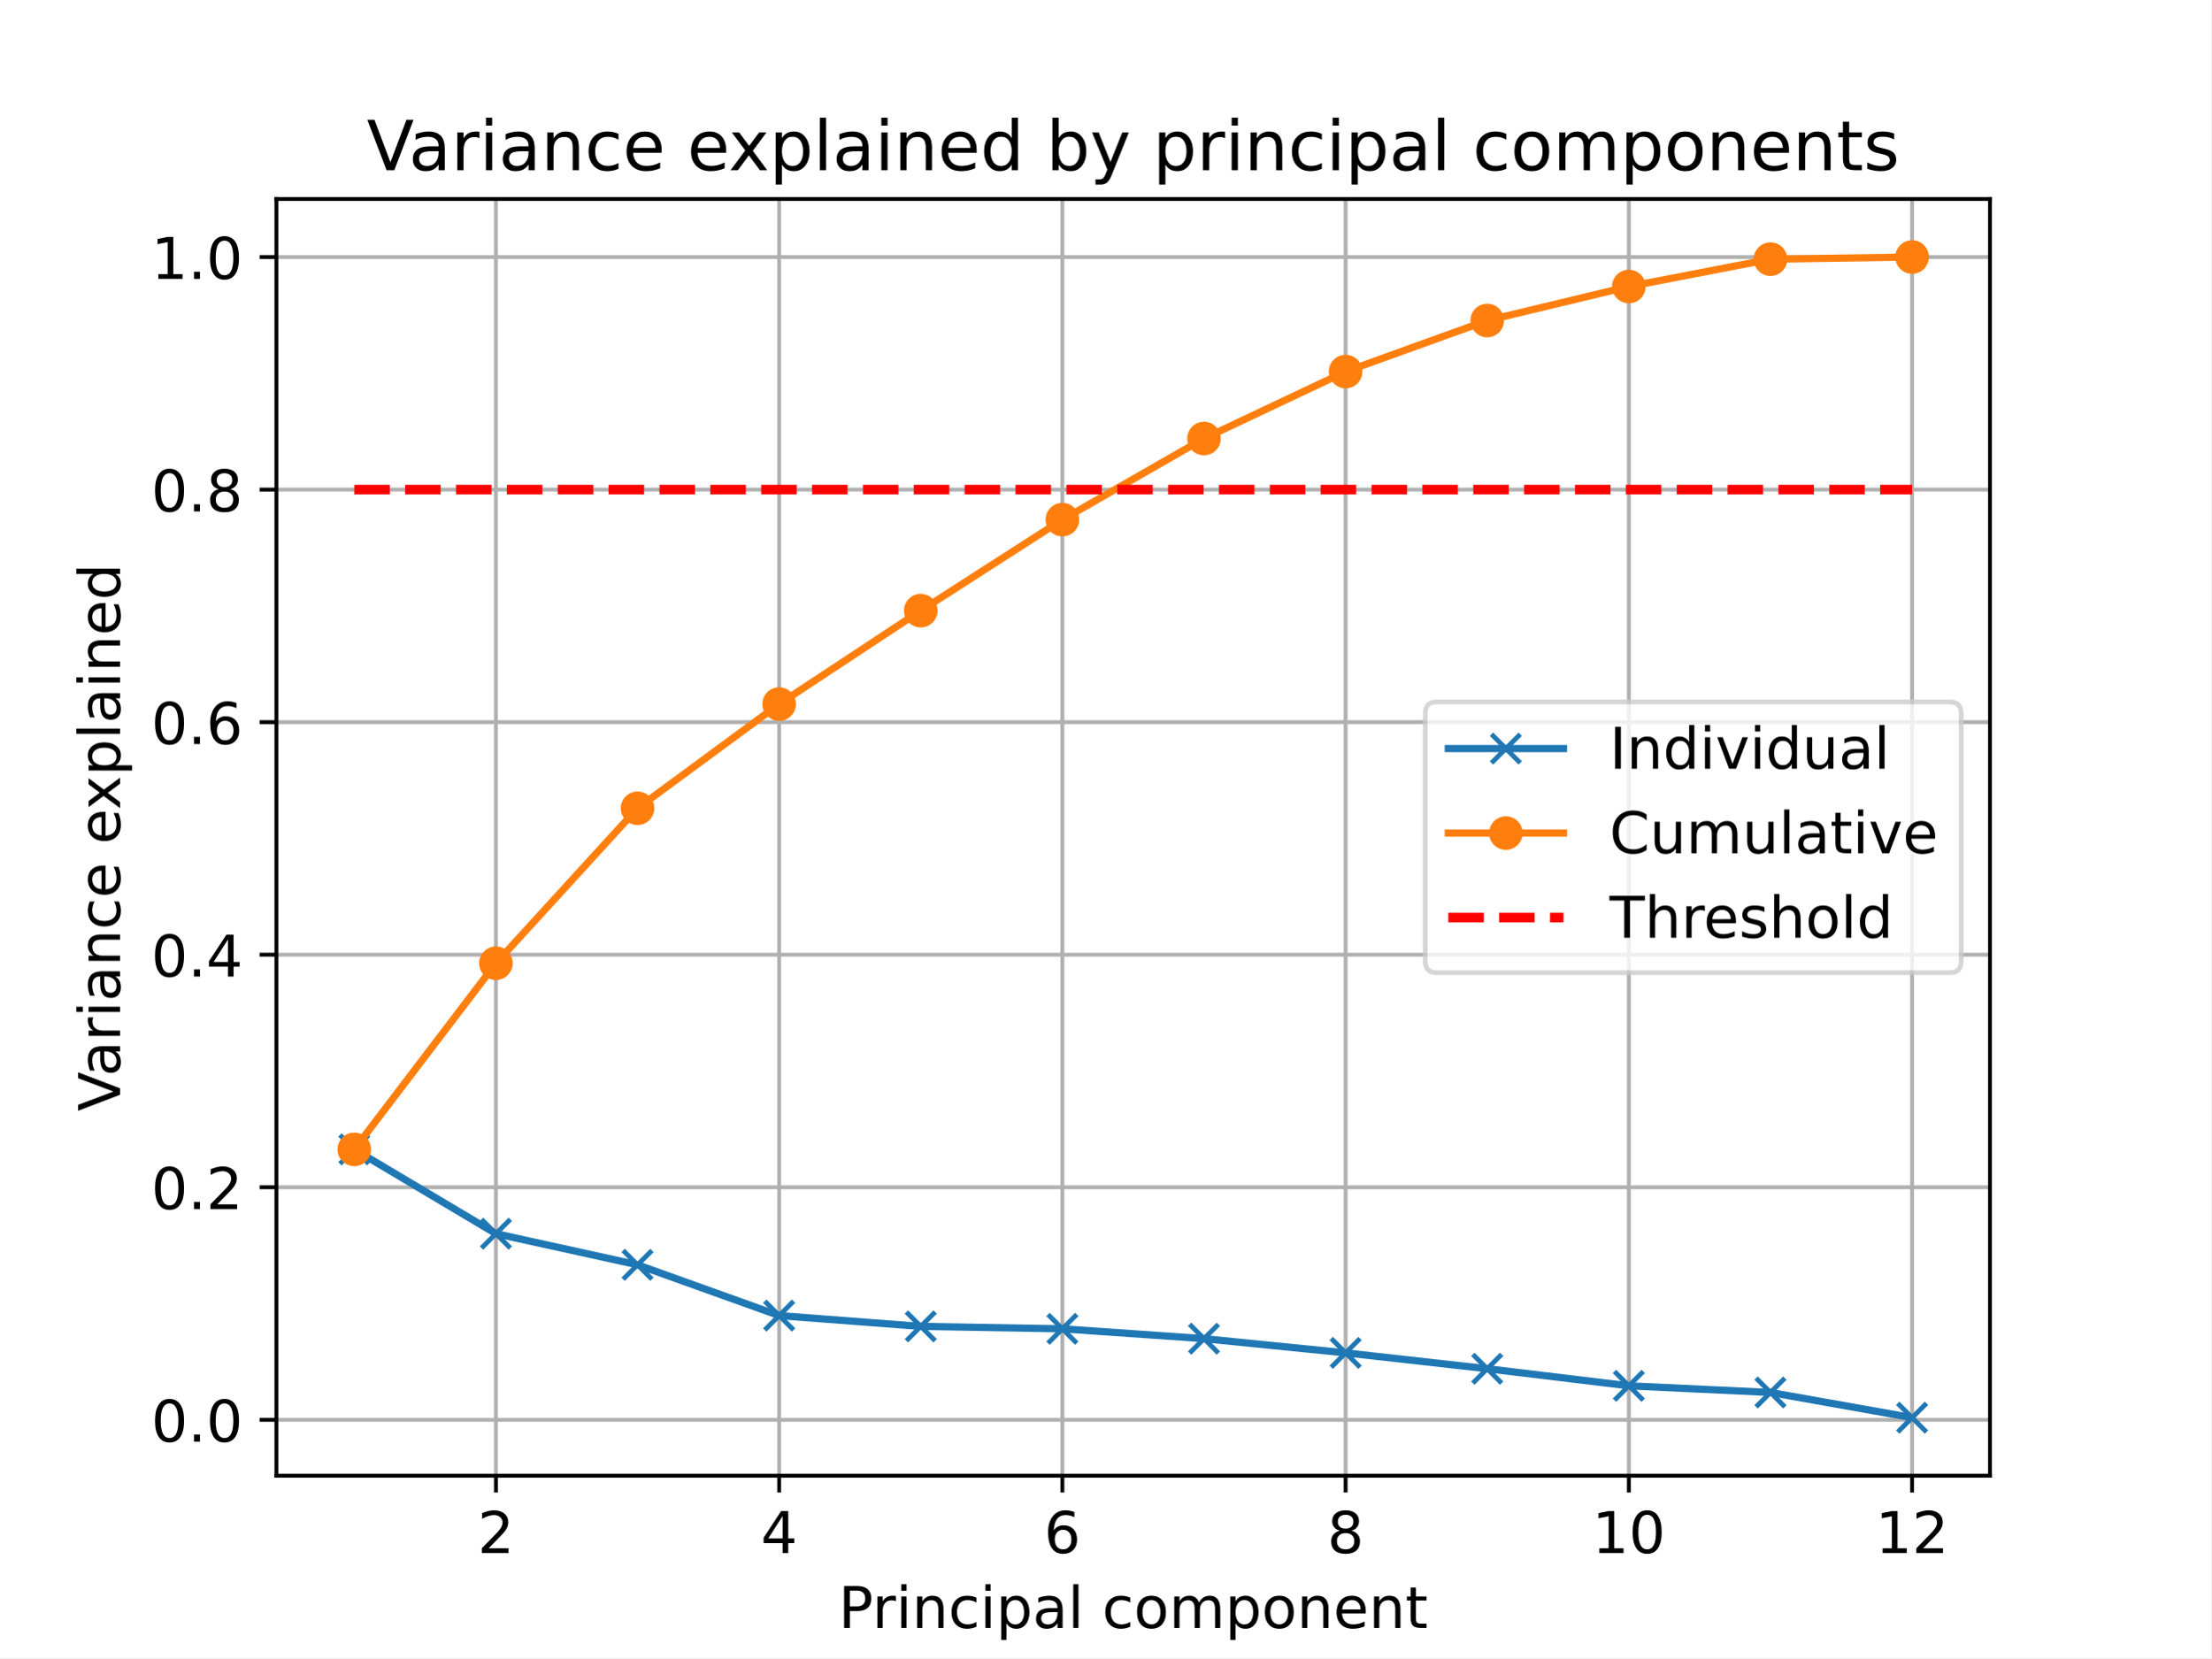
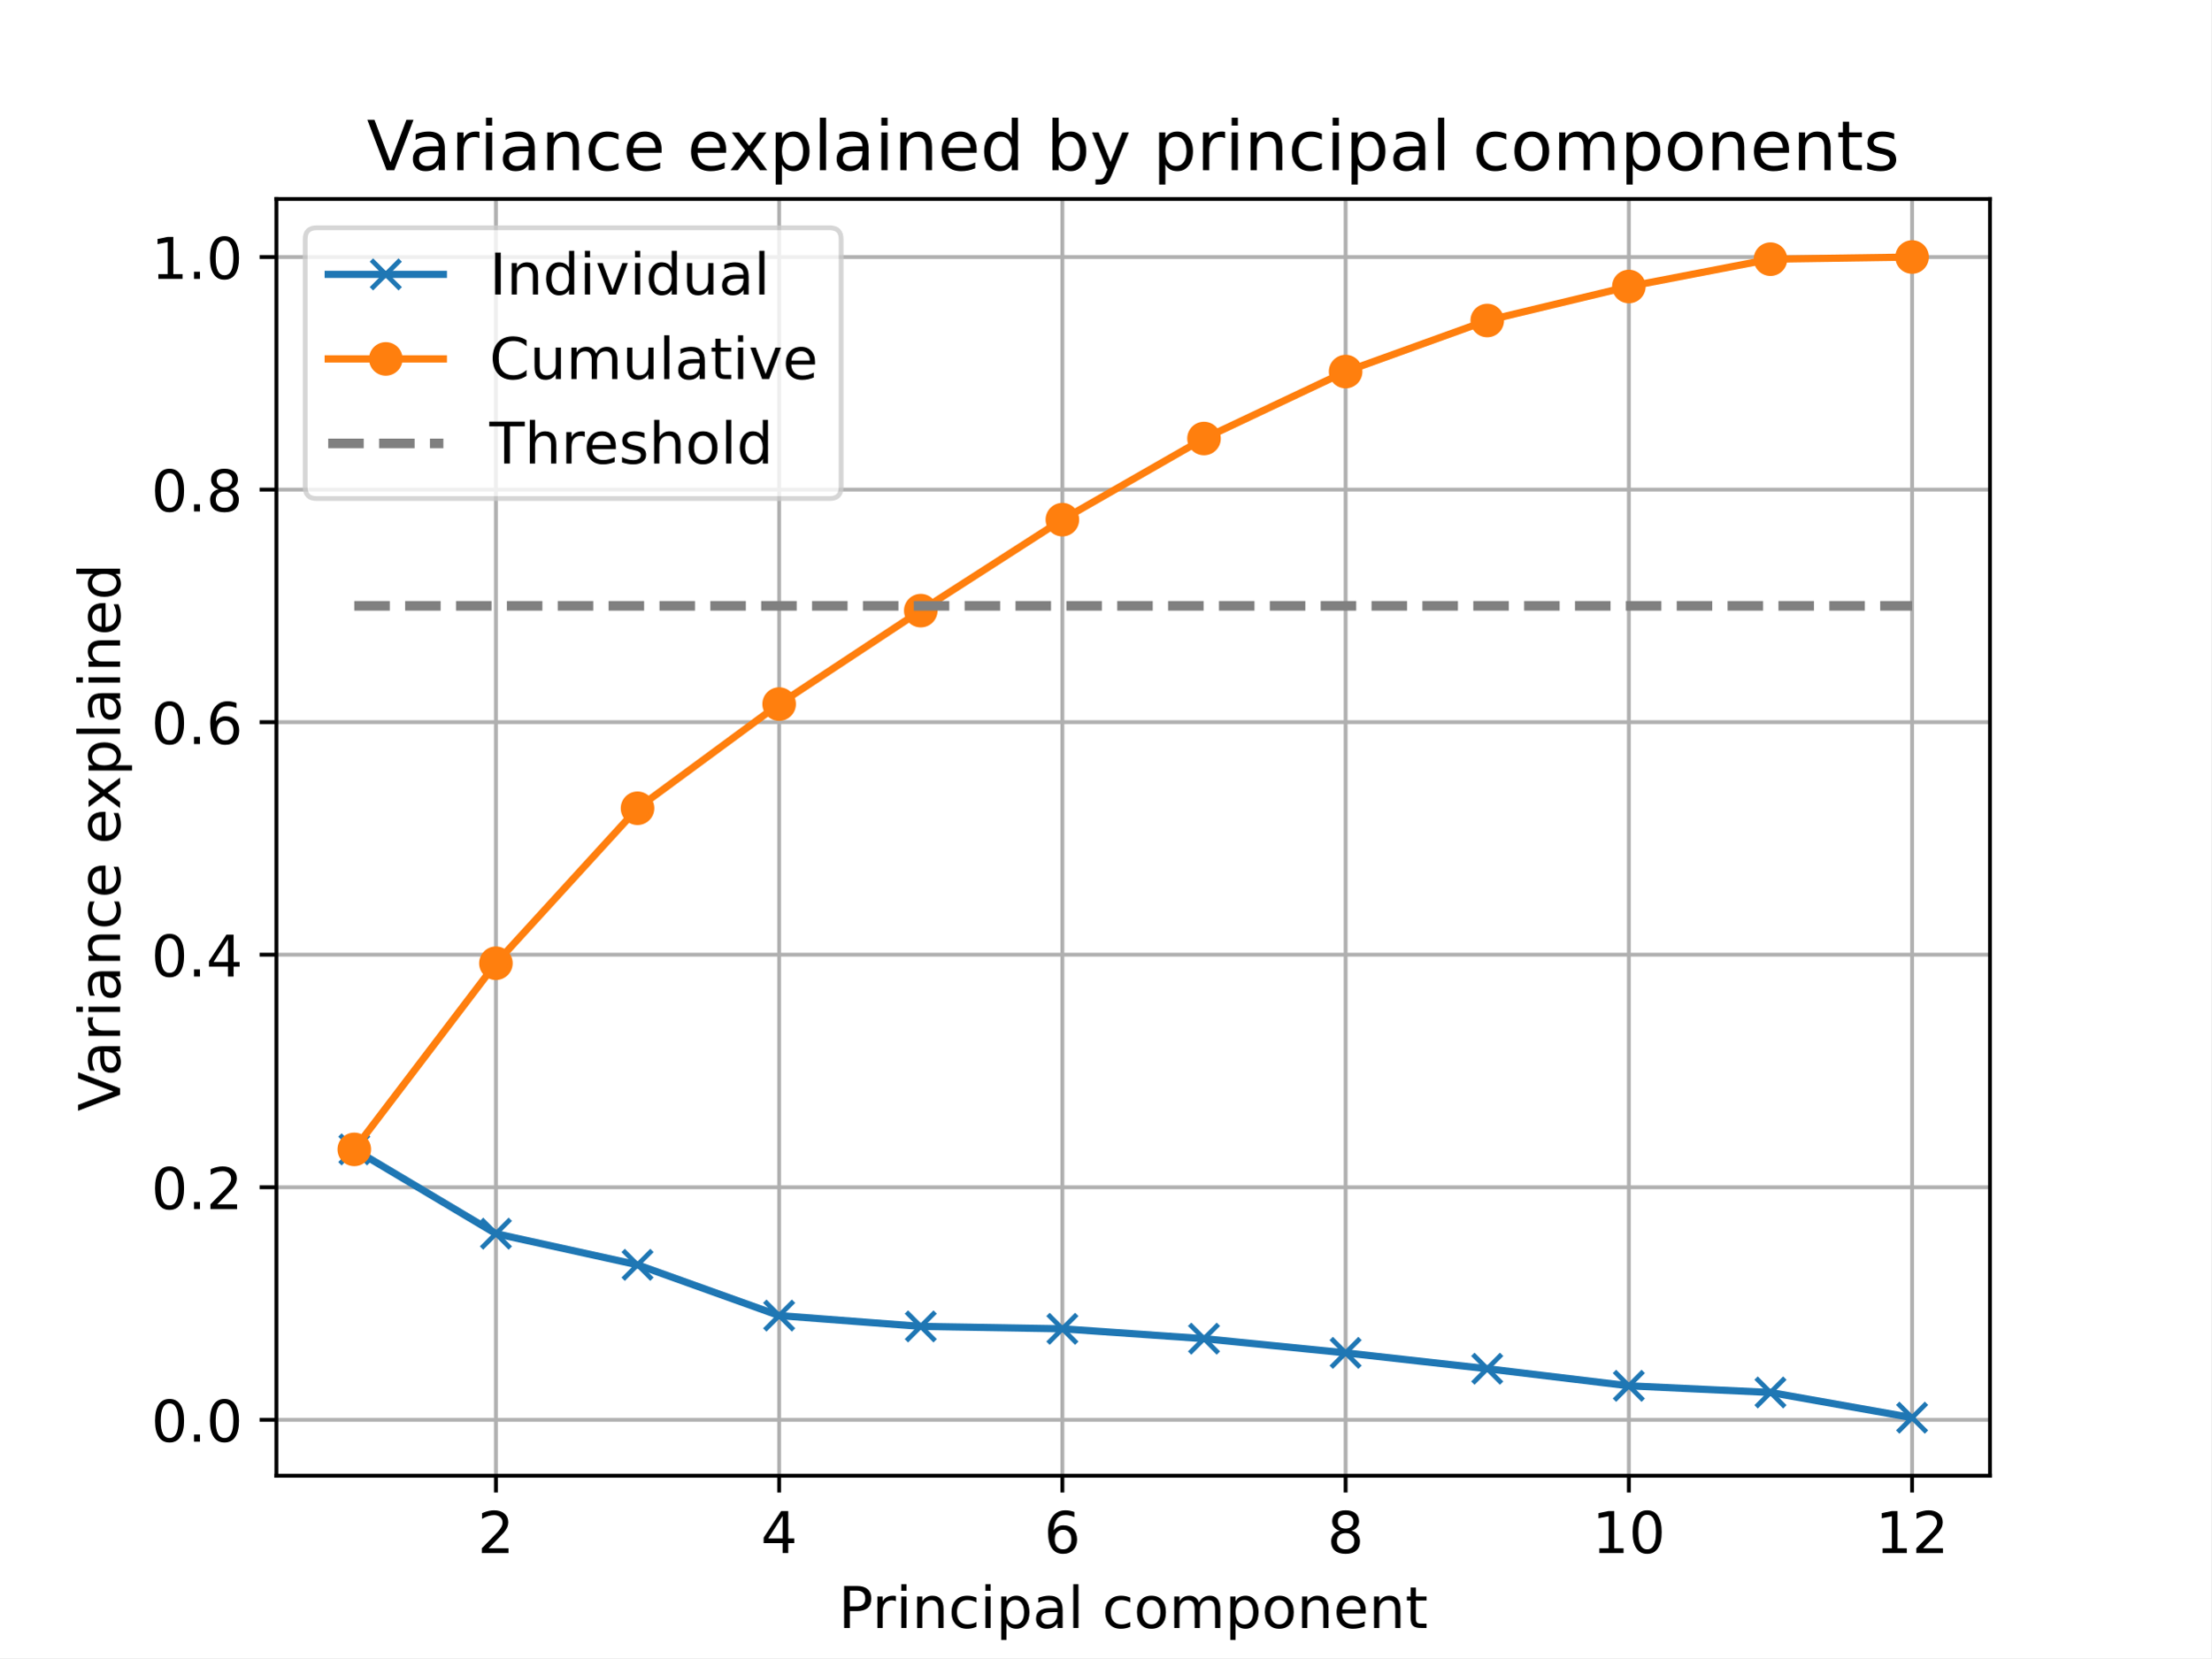
<svg xmlns="http://www.w3.org/2000/svg" xmlns:xlink="http://www.w3.org/1999/xlink" width="460.8pt" height="345.6pt" viewBox="0 0 460.8 345.6" version="1.1">
  <defs>
    <style type="text/css">*{stroke-linejoin: round; stroke-linecap: butt}</style>
  </defs>
  <g id="figure_1">
    <g id="patch_1">
      <path d="M 0 345.6  L 460.8 345.6  L 460.8 0  L 0 0  z " style="fill: #ffffff" />
    </g>
    <g id="axes_1">
      <g id="patch_2">
        <path d="M 57.6 307.584  L 414.72 307.584  L 414.72 41.472  L 57.6 41.472  z " style="fill: #ffffff" />
      </g>
      <g id="matplotlib.axis_1">
        <g id="xtick_1">
          <g id="line2d_1">
-             <path d="M 103.347 307.584  L 103.347 41.472  " clip-path="url(#p5b9e60e2c0)" style="fill: none; stroke: #b0b0b0; stroke-width: 0.8; stroke-linecap: square" />
+             <path d="M 103.347 307.584  L 103.347 41.472  " clip-path="url(#pa10fe409f1)" style="fill: none; stroke: #b0b0b0; stroke-width: 0.8; stroke-linecap: square" />
          </g>
          <g id="line2d_2">
            <defs>
-               <path id="m3a227858d9" d="M 0 0  L 0 3.5  " style="stroke: #000000; stroke-width: 0.8" />
-             </defs>
-             <g>
-               <use xlink:href="#m3a227858d9" x="103.347" y="307.584" style="stroke: #000000; stroke-width: 0.8" />
+               <path id="maeb7ef32dc" d="M 0 0  L 0 3.5  " style="stroke: #000000; stroke-width: 0.8" />
+             </defs>
+             <g>
+               <use xlink:href="#maeb7ef32dc" x="103.347" y="307.584" style="stroke: #000000; stroke-width: 0.8" />
            </g>
          </g>
          <g id="text_1">
            <g transform="translate(99.52928 323.7021) scale(0.12 -0.12)">
              <defs>
                <path id="DejaVuSans-32" d="M 1228 531  L 3431 531  L 3431 0  L 469 0  L 469 531  Q 828 903 1448 1529  Q 2069 2156 2228 2338  Q 2531 2678 2651 2914  Q 2772 3150 2772 3378  Q 2772 3750 2511 3984  Q 2250 4219 1831 4219  Q 1534 4219 1204 4116  Q 875 4013 500 3803  L 500 4441  Q 881 4594 1212 4672  Q 1544 4750 1819 4750  Q 2544 4750 2975 4387  Q 3406 4025 3406 3419  Q 3406 3131 3298 2873  Q 3191 2616 2906 2266  Q 2828 2175 2409 1742  Q 1991 1309 1228 531  z " transform="scale(0.015625)" />
              </defs>
              <use xlink:href="#DejaVuSans-32" />
            </g>
          </g>
        </g>
        <g id="xtick_2">
          <g id="line2d_3">
-             <path d="M 162.375 307.584  L 162.375 41.472  " clip-path="url(#p5b9e60e2c0)" style="fill: none; stroke: #b0b0b0; stroke-width: 0.8; stroke-linecap: square" />
+             <path d="M 162.375 307.584  L 162.375 41.472  " clip-path="url(#pa10fe409f1)" style="fill: none; stroke: #b0b0b0; stroke-width: 0.8; stroke-linecap: square" />
          </g>
          <g id="line2d_4">
            <g>
-               <use xlink:href="#m3a227858d9" x="162.375" y="307.584" style="stroke: #000000; stroke-width: 0.8" />
+               <use xlink:href="#maeb7ef32dc" x="162.375" y="307.584" style="stroke: #000000; stroke-width: 0.8" />
            </g>
          </g>
          <g id="text_2">
            <g transform="translate(158.5574 323.7021) scale(0.12 -0.12)">
              <defs>
                <path id="DejaVuSans-34" d="M 2419 4116  L 825 1625  L 2419 1625  L 2419 4116  z M 2253 4666  L 3047 4666  L 3047 1625  L 3713 1625  L 3713 1100  L 3047 1100  L 3047 0  L 2419 0  L 2419 1100  L 313 1100  L 313 1709  L 2253 4666  z " transform="scale(0.015625)" />
              </defs>
              <use xlink:href="#DejaVuSans-34" />
            </g>
          </g>
        </g>
        <g id="xtick_3">
          <g id="line2d_5">
-             <path d="M 221.403 307.584  L 221.403 41.472  " clip-path="url(#p5b9e60e2c0)" style="fill: none; stroke: #b0b0b0; stroke-width: 0.8; stroke-linecap: square" />
+             <path d="M 221.403 307.584  L 221.403 41.472  " clip-path="url(#pa10fe409f1)" style="fill: none; stroke: #b0b0b0; stroke-width: 0.8; stroke-linecap: square" />
          </g>
          <g id="line2d_6">
            <g>
-               <use xlink:href="#m3a227858d9" x="221.403" y="307.584" style="stroke: #000000; stroke-width: 0.8" />
+               <use xlink:href="#maeb7ef32dc" x="221.403" y="307.584" style="stroke: #000000; stroke-width: 0.8" />
            </g>
          </g>
          <g id="text_3">
            <g transform="translate(217.5855 323.7021) scale(0.12 -0.12)">
              <defs>
                <path id="DejaVuSans-36" d="M 2113 2584  Q 1688 2584 1439 2293  Q 1191 2003 1191 1497  Q 1191 994 1439 701  Q 1688 409 2113 409  Q 2538 409 2786 701  Q 3034 994 3034 1497  Q 3034 2003 2786 2293  Q 2538 2584 2113 2584  z M 3366 4563  L 3366 3988  Q 3128 4100 2886 4159  Q 2644 4219 2406 4219  Q 1781 4219 1451 3797  Q 1122 3375 1075 2522  Q 1259 2794 1537 2939  Q 1816 3084 2150 3084  Q 2853 3084 3261 2657  Q 3669 2231 3669 1497  Q 3669 778 3244 343  Q 2819 -91 2113 -91  Q 1303 -91 875 529  Q 447 1150 447 2328  Q 447 3434 972 4092  Q 1497 4750 2381 4750  Q 2619 4750 2861 4703  Q 3103 4656 3366 4563  z " transform="scale(0.015625)" />
              </defs>
              <use xlink:href="#DejaVuSans-36" />
            </g>
          </g>
        </g>
        <g id="xtick_4">
          <g id="line2d_7">
-             <path d="M 280.431 307.584  L 280.431 41.472  " clip-path="url(#p5b9e60e2c0)" style="fill: none; stroke: #b0b0b0; stroke-width: 0.8; stroke-linecap: square" />
+             <path d="M 280.431 307.584  L 280.431 41.472  " clip-path="url(#pa10fe409f1)" style="fill: none; stroke: #b0b0b0; stroke-width: 0.8; stroke-linecap: square" />
          </g>
          <g id="line2d_8">
            <g>
-               <use xlink:href="#m3a227858d9" x="280.431" y="307.584" style="stroke: #000000; stroke-width: 0.8" />
+               <use xlink:href="#maeb7ef32dc" x="280.431" y="307.584" style="stroke: #000000; stroke-width: 0.8" />
            </g>
          </g>
          <g id="text_4">
            <g transform="translate(276.6136 323.7021) scale(0.12 -0.12)">
              <defs>
                <path id="DejaVuSans-38" d="M 2034 2216  Q 1584 2216 1326 1975  Q 1069 1734 1069 1313  Q 1069 891 1326 650  Q 1584 409 2034 409  Q 2484 409 2743 651  Q 3003 894 3003 1313  Q 3003 1734 2745 1975  Q 2488 2216 2034 2216  z M 1403 2484  Q 997 2584 770 2862  Q 544 3141 544 3541  Q 544 4100 942 4425  Q 1341 4750 2034 4750  Q 2731 4750 3128 4425  Q 3525 4100 3525 3541  Q 3525 3141 3298 2862  Q 3072 2584 2669 2484  Q 3125 2378 3379 2068  Q 3634 1759 3634 1313  Q 3634 634 3220 271  Q 2806 -91 2034 -91  Q 1263 -91 848 271  Q 434 634 434 1313  Q 434 1759 690 2068  Q 947 2378 1403 2484  z M 1172 3481  Q 1172 3119 1398 2916  Q 1625 2713 2034 2713  Q 2441 2713 2670 2916  Q 2900 3119 2900 3481  Q 2900 3844 2670 4047  Q 2441 4250 2034 4250  Q 1625 4250 1398 4047  Q 1172 3844 1172 3481  z " transform="scale(0.015625)" />
              </defs>
              <use xlink:href="#DejaVuSans-38" />
            </g>
          </g>
        </g>
        <g id="xtick_5">
          <g id="line2d_9">
-             <path d="M 339.459 307.584  L 339.459 41.472  " clip-path="url(#p5b9e60e2c0)" style="fill: none; stroke: #b0b0b0; stroke-width: 0.8; stroke-linecap: square" />
+             <path d="M 339.459 307.584  L 339.459 41.472  " clip-path="url(#pa10fe409f1)" style="fill: none; stroke: #b0b0b0; stroke-width: 0.8; stroke-linecap: square" />
          </g>
          <g id="line2d_10">
            <g>
-               <use xlink:href="#m3a227858d9" x="339.459" y="307.584" style="stroke: #000000; stroke-width: 0.8" />
+               <use xlink:href="#maeb7ef32dc" x="339.459" y="307.584" style="stroke: #000000; stroke-width: 0.8" />
            </g>
          </g>
          <g id="text_5">
            <g transform="translate(331.8242 323.7021) scale(0.12 -0.12)">
              <defs>
                <path id="DejaVuSans-31" d="M 794 531  L 1825 531  L 1825 4091  L 703 3866  L 703 4441  L 1819 4666  L 2450 4666  L 2450 531  L 3481 531  L 3481 0  L 794 0  L 794 531  z " transform="scale(0.015625)" />
                <path id="DejaVuSans-30" d="M 2034 4250  Q 1547 4250 1301 3770  Q 1056 3291 1056 2328  Q 1056 1369 1301 889  Q 1547 409 2034 409  Q 2525 409 2770 889  Q 3016 1369 3016 2328  Q 3016 3291 2770 3770  Q 2525 4250 2034 4250  z M 2034 4750  Q 2819 4750 3233 4129  Q 3647 3509 3647 2328  Q 3647 1150 3233 529  Q 2819 -91 2034 -91  Q 1250 -91 836 529  Q 422 1150 422 2328  Q 422 3509 836 4129  Q 1250 4750 2034 4750  z " transform="scale(0.015625)" />
              </defs>
              <use xlink:href="#DejaVuSans-31" />
              <use xlink:href="#DejaVuSans-30" x="63.623" />
            </g>
          </g>
        </g>
        <g id="xtick_6">
          <g id="line2d_11">
-             <path d="M 398.487 307.584  L 398.487 41.472  " clip-path="url(#p5b9e60e2c0)" style="fill: none; stroke: #b0b0b0; stroke-width: 0.8; stroke-linecap: square" />
+             <path d="M 398.487 307.584  L 398.487 41.472  " clip-path="url(#pa10fe409f1)" style="fill: none; stroke: #b0b0b0; stroke-width: 0.8; stroke-linecap: square" />
          </g>
          <g id="line2d_12">
            <g>
-               <use xlink:href="#m3a227858d9" x="398.487" y="307.584" style="stroke: #000000; stroke-width: 0.8" />
+               <use xlink:href="#maeb7ef32dc" x="398.487" y="307.584" style="stroke: #000000; stroke-width: 0.8" />
            </g>
          </g>
          <g id="text_6">
            <g transform="translate(390.8523 323.7021) scale(0.12 -0.12)">
              <use xlink:href="#DejaVuSans-31" />
              <use xlink:href="#DejaVuSans-32" x="63.623" />
            </g>
          </g>
        </g>
        <g id="text_7">
          <g transform="translate(174.7416 339.3159) scale(0.12 -0.12)">
            <defs>
              <path id="DejaVuSans-50" d="M 1259 4147  L 1259 2394  L 2053 2394  Q 2494 2394 2734 2622  Q 2975 2850 2975 3272  Q 2975 3691 2734 3919  Q 2494 4147 2053 4147  L 1259 4147  z M 628 4666  L 2053 4666  Q 2838 4666 3239 4311  Q 3641 3956 3641 3272  Q 3641 2581 3239 2228  Q 2838 1875 2053 1875  L 1259 1875  L 1259 0  L 628 0  L 628 4666  z " transform="scale(0.015625)" />
              <path id="DejaVuSans-72" d="M 2631 2963  Q 2534 3019 2420 3045  Q 2306 3072 2169 3072  Q 1681 3072 1420 2755  Q 1159 2438 1159 1844  L 1159 0  L 581 0  L 581 3500  L 1159 3500  L 1159 2956  Q 1341 3275 1631 3429  Q 1922 3584 2338 3584  Q 2397 3584 2469 3576  Q 2541 3569 2628 3553  L 2631 2963  z " transform="scale(0.015625)" />
              <path id="DejaVuSans-69" d="M 603 3500  L 1178 3500  L 1178 0  L 603 0  L 603 3500  z M 603 4863  L 1178 4863  L 1178 4134  L 603 4134  L 603 4863  z " transform="scale(0.015625)" />
              <path id="DejaVuSans-6e" d="M 3513 2113  L 3513 0  L 2938 0  L 2938 2094  Q 2938 2591 2744 2837  Q 2550 3084 2163 3084  Q 1697 3084 1428 2787  Q 1159 2491 1159 1978  L 1159 0  L 581 0  L 581 3500  L 1159 3500  L 1159 2956  Q 1366 3272 1645 3428  Q 1925 3584 2291 3584  Q 2894 3584 3203 3211  Q 3513 2838 3513 2113  z " transform="scale(0.015625)" />
              <path id="DejaVuSans-63" d="M 3122 3366  L 3122 2828  Q 2878 2963 2633 3030  Q 2388 3097 2138 3097  Q 1578 3097 1268 2742  Q 959 2388 959 1747  Q 959 1106 1268 751  Q 1578 397 2138 397  Q 2388 397 2633 464  Q 2878 531 3122 666  L 3122 134  Q 2881 22 2623 -34  Q 2366 -91 2075 -91  Q 1284 -91 818 406  Q 353 903 353 1747  Q 353 2603 823 3093  Q 1294 3584 2113 3584  Q 2378 3584 2631 3529  Q 2884 3475 3122 3366  z " transform="scale(0.015625)" />
              <path id="DejaVuSans-70" d="M 1159 525  L 1159 -1331  L 581 -1331  L 581 3500  L 1159 3500  L 1159 2969  Q 1341 3281 1617 3432  Q 1894 3584 2278 3584  Q 2916 3584 3314 3078  Q 3713 2572 3713 1747  Q 3713 922 3314 415  Q 2916 -91 2278 -91  Q 1894 -91 1617 61  Q 1341 213 1159 525  z M 3116 1747  Q 3116 2381 2855 2742  Q 2594 3103 2138 3103  Q 1681 3103 1420 2742  Q 1159 2381 1159 1747  Q 1159 1113 1420 752  Q 1681 391 2138 391  Q 2594 391 2855 752  Q 3116 1113 3116 1747  z " transform="scale(0.015625)" />
              <path id="DejaVuSans-61" d="M 2194 1759  Q 1497 1759 1228 1600  Q 959 1441 959 1056  Q 959 750 1161 570  Q 1363 391 1709 391  Q 2188 391 2477 730  Q 2766 1069 2766 1631  L 2766 1759  L 2194 1759  z M 3341 1997  L 3341 0  L 2766 0  L 2766 531  Q 2569 213 2275 61  Q 1981 -91 1556 -91  Q 1019 -91 701 211  Q 384 513 384 1019  Q 384 1609 779 1909  Q 1175 2209 1959 2209  L 2766 2209  L 2766 2266  Q 2766 2663 2505 2880  Q 2244 3097 1772 3097  Q 1472 3097 1187 3025  Q 903 2953 641 2809  L 641 3341  Q 956 3463 1253 3523  Q 1550 3584 1831 3584  Q 2591 3584 2966 3190  Q 3341 2797 3341 1997  z " transform="scale(0.015625)" />
              <path id="DejaVuSans-6c" d="M 603 4863  L 1178 4863  L 1178 0  L 603 0  L 603 4863  z " transform="scale(0.015625)" />
              <path id="DejaVuSans-20" transform="scale(0.015625)" />
              <path id="DejaVuSans-6f" d="M 1959 3097  Q 1497 3097 1228 2736  Q 959 2375 959 1747  Q 959 1119 1226 758  Q 1494 397 1959 397  Q 2419 397 2687 759  Q 2956 1122 2956 1747  Q 2956 2369 2687 2733  Q 2419 3097 1959 3097  z M 1959 3584  Q 2709 3584 3137 3096  Q 3566 2609 3566 1747  Q 3566 888 3137 398  Q 2709 -91 1959 -91  Q 1206 -91 779 398  Q 353 888 353 1747  Q 353 2609 779 3096  Q 1206 3584 1959 3584  z " transform="scale(0.015625)" />
              <path id="DejaVuSans-6d" d="M 3328 2828  Q 3544 3216 3844 3400  Q 4144 3584 4550 3584  Q 5097 3584 5394 3201  Q 5691 2819 5691 2113  L 5691 0  L 5113 0  L 5113 2094  Q 5113 2597 4934 2840  Q 4756 3084 4391 3084  Q 3944 3084 3684 2787  Q 3425 2491 3425 1978  L 3425 0  L 2847 0  L 2847 2094  Q 2847 2600 2669 2842  Q 2491 3084 2119 3084  Q 1678 3084 1418 2786  Q 1159 2488 1159 1978  L 1159 0  L 581 0  L 581 3500  L 1159 3500  L 1159 2956  Q 1356 3278 1631 3431  Q 1906 3584 2284 3584  Q 2666 3584 2933 3390  Q 3200 3197 3328 2828  z " transform="scale(0.015625)" />
              <path id="DejaVuSans-65" d="M 3597 1894  L 3597 1613  L 953 1613  Q 991 1019 1311 708  Q 1631 397 2203 397  Q 2534 397 2845 478  Q 3156 559 3463 722  L 3463 178  Q 3153 47 2828 -22  Q 2503 -91 2169 -91  Q 1331 -91 842 396  Q 353 884 353 1716  Q 353 2575 817 3079  Q 1281 3584 2069 3584  Q 2775 3584 3186 3129  Q 3597 2675 3597 1894  z M 3022 2063  Q 3016 2534 2758 2815  Q 2500 3097 2075 3097  Q 1594 3097 1305 2825  Q 1016 2553 972 2059  L 3022 2063  z " transform="scale(0.015625)" />
              <path id="DejaVuSans-74" d="M 1172 4494  L 1172 3500  L 2356 3500  L 2356 3053  L 1172 3053  L 1172 1153  Q 1172 725 1289 603  Q 1406 481 1766 481  L 2356 481  L 2356 0  L 1766 0  Q 1100 0 847 248  Q 594 497 594 1153  L 594 3053  L 172 3053  L 172 3500  L 594 3500  L 594 4494  L 1172 4494  z " transform="scale(0.015625)" />
            </defs>
            <use xlink:href="#DejaVuSans-50" />
            <use xlink:href="#DejaVuSans-72" x="58.553" />
            <use xlink:href="#DejaVuSans-69" x="99.666" />
            <use xlink:href="#DejaVuSans-6e" x="127.449" />
            <use xlink:href="#DejaVuSans-63" x="190.828" />
            <use xlink:href="#DejaVuSans-69" x="245.809" />
            <use xlink:href="#DejaVuSans-70" x="273.592" />
            <use xlink:href="#DejaVuSans-61" x="337.068" />
            <use xlink:href="#DejaVuSans-6c" x="398.348" />
            <use xlink:href="#DejaVuSans-20" x="426.131" />
            <use xlink:href="#DejaVuSans-63" x="457.918" />
            <use xlink:href="#DejaVuSans-6f" x="512.898" />
            <use xlink:href="#DejaVuSans-6d" x="574.08" />
            <use xlink:href="#DejaVuSans-70" x="671.492" />
            <use xlink:href="#DejaVuSans-6f" x="734.969" />
            <use xlink:href="#DejaVuSans-6e" x="796.15" />
            <use xlink:href="#DejaVuSans-65" x="859.529" />
            <use xlink:href="#DejaVuSans-6e" x="921.053" />
            <use xlink:href="#DejaVuSans-74" x="984.432" />
          </g>
        </g>
      </g>
      <g id="matplotlib.axis_2">
        <g id="ytick_1">
          <g id="line2d_13">
-             <path d="M 57.6 295.935  L 414.72 295.935  " clip-path="url(#p5b9e60e2c0)" style="fill: none; stroke: #b0b0b0; stroke-width: 0.8; stroke-linecap: square" />
+             <path d="M 57.6 295.935  L 414.72 295.935  " clip-path="url(#pa10fe409f1)" style="fill: none; stroke: #b0b0b0; stroke-width: 0.8; stroke-linecap: square" />
          </g>
          <g id="line2d_14">
            <defs>
-               <path id="m9c0ed1f9db" d="M 0 0  L -3.5 0  " style="stroke: #000000; stroke-width: 0.8" />
-             </defs>
-             <g>
-               <use xlink:href="#m9c0ed1f9db" x="57.6" y="295.935" style="stroke: #000000; stroke-width: 0.8" />
+               <path id="m2e7a428725" d="M 0 0  L -3.5 0  " style="stroke: #000000; stroke-width: 0.8" />
+             </defs>
+             <g>
+               <use xlink:href="#m2e7a428725" x="57.6" y="295.935" style="stroke: #000000; stroke-width: 0.8" />
            </g>
          </g>
          <g id="text_8">
            <g transform="translate(31.51625 300.4944) scale(0.12 -0.12)">
              <defs>
                <path id="DejaVuSans-2e" d="M 684 794  L 1344 794  L 1344 0  L 684 0  L 684 794  z " transform="scale(0.015625)" />
              </defs>
              <use xlink:href="#DejaVuSans-30" />
              <use xlink:href="#DejaVuSans-2e" x="63.623" />
              <use xlink:href="#DejaVuSans-30" x="95.41" />
            </g>
          </g>
        </g>
        <g id="ytick_2">
          <g id="line2d_15">
-             <path d="M 57.6 247.462  L 414.72 247.462  " clip-path="url(#p5b9e60e2c0)" style="fill: none; stroke: #b0b0b0; stroke-width: 0.8; stroke-linecap: square" />
+             <path d="M 57.6 247.462  L 414.72 247.462  " clip-path="url(#pa10fe409f1)" style="fill: none; stroke: #b0b0b0; stroke-width: 0.8; stroke-linecap: square" />
          </g>
          <g id="line2d_16">
            <g>
-               <use xlink:href="#m9c0ed1f9db" x="57.6" y="247.462" style="stroke: #000000; stroke-width: 0.8" />
+               <use xlink:href="#m2e7a428725" x="57.6" y="247.462" style="stroke: #000000; stroke-width: 0.8" />
            </g>
          </g>
          <g id="text_9">
            <g transform="translate(31.51625 252.021) scale(0.12 -0.12)">
              <use xlink:href="#DejaVuSans-30" />
              <use xlink:href="#DejaVuSans-2e" x="63.623" />
              <use xlink:href="#DejaVuSans-32" x="95.41" />
            </g>
          </g>
        </g>
        <g id="ytick_3">
          <g id="line2d_17">
-             <path d="M 57.6 198.988  L 414.72 198.988  " clip-path="url(#p5b9e60e2c0)" style="fill: none; stroke: #b0b0b0; stroke-width: 0.8; stroke-linecap: square" />
+             <path d="M 57.6 198.988  L 414.72 198.988  " clip-path="url(#pa10fe409f1)" style="fill: none; stroke: #b0b0b0; stroke-width: 0.8; stroke-linecap: square" />
          </g>
          <g id="line2d_18">
            <g>
-               <use xlink:href="#m9c0ed1f9db" x="57.6" y="198.988" style="stroke: #000000; stroke-width: 0.8" />
+               <use xlink:href="#m2e7a428725" x="57.6" y="198.988" style="stroke: #000000; stroke-width: 0.8" />
            </g>
          </g>
          <g id="text_10">
            <g transform="translate(31.51625 203.5475) scale(0.12 -0.12)">
              <use xlink:href="#DejaVuSans-30" />
              <use xlink:href="#DejaVuSans-2e" x="63.623" />
              <use xlink:href="#DejaVuSans-34" x="95.41" />
            </g>
          </g>
        </g>
        <g id="ytick_4">
          <g id="line2d_19">
-             <path d="M 57.6 150.515  L 414.72 150.515  " clip-path="url(#p5b9e60e2c0)" style="fill: none; stroke: #b0b0b0; stroke-width: 0.8; stroke-linecap: square" />
+             <path d="M 57.6 150.515  L 414.72 150.515  " clip-path="url(#pa10fe409f1)" style="fill: none; stroke: #b0b0b0; stroke-width: 0.8; stroke-linecap: square" />
          </g>
          <g id="line2d_20">
            <g>
-               <use xlink:href="#m9c0ed1f9db" x="57.6" y="150.515" style="stroke: #000000; stroke-width: 0.8" />
+               <use xlink:href="#m2e7a428725" x="57.6" y="150.515" style="stroke: #000000; stroke-width: 0.8" />
            </g>
          </g>
          <g id="text_11">
            <g transform="translate(31.51625 155.074) scale(0.12 -0.12)">
              <use xlink:href="#DejaVuSans-30" />
              <use xlink:href="#DejaVuSans-2e" x="63.623" />
              <use xlink:href="#DejaVuSans-36" x="95.41" />
            </g>
          </g>
        </g>
        <g id="ytick_5">
          <g id="line2d_21">
-             <path d="M 57.6 102.041  L 414.72 102.041  " clip-path="url(#p5b9e60e2c0)" style="fill: none; stroke: #b0b0b0; stroke-width: 0.8; stroke-linecap: square" />
+             <path d="M 57.6 102.041  L 414.72 102.041  " clip-path="url(#pa10fe409f1)" style="fill: none; stroke: #b0b0b0; stroke-width: 0.8; stroke-linecap: square" />
          </g>
          <g id="line2d_22">
            <g>
-               <use xlink:href="#m9c0ed1f9db" x="57.6" y="102.041" style="stroke: #000000; stroke-width: 0.8" />
+               <use xlink:href="#m2e7a428725" x="57.6" y="102.041" style="stroke: #000000; stroke-width: 0.8" />
            </g>
          </g>
          <g id="text_12">
            <g transform="translate(31.51625 106.6005) scale(0.12 -0.12)">
              <use xlink:href="#DejaVuSans-30" />
              <use xlink:href="#DejaVuSans-2e" x="63.623" />
              <use xlink:href="#DejaVuSans-38" x="95.41" />
            </g>
          </g>
        </g>
        <g id="ytick_6">
          <g id="line2d_23">
-             <path d="M 57.6 53.568  L 414.72 53.568  " clip-path="url(#p5b9e60e2c0)" style="fill: none; stroke: #b0b0b0; stroke-width: 0.8; stroke-linecap: square" />
+             <path d="M 57.6 53.568  L 414.72 53.568  " clip-path="url(#pa10fe409f1)" style="fill: none; stroke: #b0b0b0; stroke-width: 0.8; stroke-linecap: square" />
          </g>
          <g id="line2d_24">
            <g>
-               <use xlink:href="#m9c0ed1f9db" x="57.6" y="53.568" style="stroke: #000000; stroke-width: 0.8" />
+               <use xlink:href="#m2e7a428725" x="57.6" y="53.568" style="stroke: #000000; stroke-width: 0.8" />
            </g>
          </g>
          <g id="text_13">
            <g transform="translate(31.51625 58.12706) scale(0.12 -0.12)">
              <use xlink:href="#DejaVuSans-31" />
              <use xlink:href="#DejaVuSans-2e" x="63.623" />
              <use xlink:href="#DejaVuSans-30" x="95.41" />
            </g>
          </g>
        </g>
        <g id="text_14">
          <g transform="translate(25.02062 231.6161) rotate(-90) scale(0.12 -0.12)">
            <defs>
              <path id="DejaVuSans-56" d="M 1831 0  L 50 4666  L 709 4666  L 2188 738  L 3669 4666  L 4325 4666  L 2547 0  L 1831 0  z " transform="scale(0.015625)" />
              <path id="DejaVuSans-78" d="M 3513 3500  L 2247 1797  L 3578 0  L 2900 0  L 1881 1375  L 863 0  L 184 0  L 1544 1831  L 300 3500  L 978 3500  L 1906 2253  L 2834 3500  L 3513 3500  z " transform="scale(0.015625)" />
              <path id="DejaVuSans-64" d="M 2906 2969  L 2906 4863  L 3481 4863  L 3481 0  L 2906 0  L 2906 525  Q 2725 213 2448 61  Q 2172 -91 1784 -91  Q 1150 -91 751 415  Q 353 922 353 1747  Q 353 2572 751 3078  Q 1150 3584 1784 3584  Q 2172 3584 2448 3432  Q 2725 3281 2906 2969  z M 947 1747  Q 947 1113 1208 752  Q 1469 391 1925 391  Q 2381 391 2643 752  Q 2906 1113 2906 1747  Q 2906 2381 2643 2742  Q 2381 3103 1925 3103  Q 1469 3103 1208 2742  Q 947 2381 947 1747  z " transform="scale(0.015625)" />
            </defs>
            <use xlink:href="#DejaVuSans-56" />
            <use xlink:href="#DejaVuSans-61" x="60.658" />
            <use xlink:href="#DejaVuSans-72" x="121.938" />
            <use xlink:href="#DejaVuSans-69" x="163.051" />
            <use xlink:href="#DejaVuSans-61" x="190.834" />
            <use xlink:href="#DejaVuSans-6e" x="252.113" />
            <use xlink:href="#DejaVuSans-63" x="315.492" />
            <use xlink:href="#DejaVuSans-65" x="370.473" />
            <use xlink:href="#DejaVuSans-20" x="431.996" />
            <use xlink:href="#DejaVuSans-65" x="463.783" />
            <use xlink:href="#DejaVuSans-78" x="523.557" />
            <use xlink:href="#DejaVuSans-70" x="582.736" />
            <use xlink:href="#DejaVuSans-6c" x="646.213" />
            <use xlink:href="#DejaVuSans-61" x="673.996" />
            <use xlink:href="#DejaVuSans-69" x="735.275" />
            <use xlink:href="#DejaVuSans-6e" x="763.059" />
            <use xlink:href="#DejaVuSans-65" x="826.438" />
            <use xlink:href="#DejaVuSans-64" x="887.961" />
          </g>
        </g>
      </g>
      <g id="line2d_25">
-         <path d="M 73.833 239.567  L 103.347 257.139  L 132.861 263.631  L 162.375 274.214  L 191.889 276.464  L 221.403 276.969  L 250.917 279.025  L 280.431 281.984  L 309.945 285.29  L 339.459 288.849  L 368.973 290.236  L 398.487 295.488  " clip-path="url(#p5b9e60e2c0)" style="fill: none; stroke: #1f77b4; stroke-width: 1.5; stroke-linecap: square" />
+         <path d="M 73.833 239.567  L 103.347 257.139  L 132.861 263.631  L 162.375 274.214  L 191.889 276.464  L 221.403 276.969  L 250.917 279.025  L 280.431 281.984  L 309.945 285.29  L 339.459 288.849  L 368.973 290.236  L 398.487 295.488  " clip-path="url(#pa10fe409f1)" style="fill: none; stroke: #1f77b4; stroke-width: 1.5; stroke-linecap: square" />
        <defs>
-           <path id="m7db19b65c7" d="M -3 3  L 3 -3  M -3 -3  L 3 3  " style="stroke: #1f77b4" />
+           <path id="m278eae248f" d="M -3 3  L 3 -3  M -3 -3  L 3 3  " style="stroke: #1f77b4" />
        </defs>
-         <g clip-path="url(#p5b9e60e2c0)">
-           <use xlink:href="#m7db19b65c7" x="73.833" y="239.567" style="fill: #1f77b4; stroke: #1f77b4" />
-           <use xlink:href="#m7db19b65c7" x="103.347" y="257.139" style="fill: #1f77b4; stroke: #1f77b4" />
-           <use xlink:href="#m7db19b65c7" x="132.861" y="263.631" style="fill: #1f77b4; stroke: #1f77b4" />
-           <use xlink:href="#m7db19b65c7" x="162.375" y="274.214" style="fill: #1f77b4; stroke: #1f77b4" />
-           <use xlink:href="#m7db19b65c7" x="191.889" y="276.464" style="fill: #1f77b4; stroke: #1f77b4" />
-           <use xlink:href="#m7db19b65c7" x="221.403" y="276.969" style="fill: #1f77b4; stroke: #1f77b4" />
-           <use xlink:href="#m7db19b65c7" x="250.917" y="279.025" style="fill: #1f77b4; stroke: #1f77b4" />
-           <use xlink:href="#m7db19b65c7" x="280.431" y="281.984" style="fill: #1f77b4; stroke: #1f77b4" />
-           <use xlink:href="#m7db19b65c7" x="309.945" y="285.29" style="fill: #1f77b4; stroke: #1f77b4" />
-           <use xlink:href="#m7db19b65c7" x="339.459" y="288.849" style="fill: #1f77b4; stroke: #1f77b4" />
-           <use xlink:href="#m7db19b65c7" x="368.973" y="290.236" style="fill: #1f77b4; stroke: #1f77b4" />
-           <use xlink:href="#m7db19b65c7" x="398.487" y="295.488" style="fill: #1f77b4; stroke: #1f77b4" />
+         <g clip-path="url(#pa10fe409f1)">
+           <use xlink:href="#m278eae248f" x="73.833" y="239.567" style="fill: #1f77b4; stroke: #1f77b4" />
+           <use xlink:href="#m278eae248f" x="103.347" y="257.139" style="fill: #1f77b4; stroke: #1f77b4" />
+           <use xlink:href="#m278eae248f" x="132.861" y="263.631" style="fill: #1f77b4; stroke: #1f77b4" />
+           <use xlink:href="#m278eae248f" x="162.375" y="274.214" style="fill: #1f77b4; stroke: #1f77b4" />
+           <use xlink:href="#m278eae248f" x="191.889" y="276.464" style="fill: #1f77b4; stroke: #1f77b4" />
+           <use xlink:href="#m278eae248f" x="221.403" y="276.969" style="fill: #1f77b4; stroke: #1f77b4" />
+           <use xlink:href="#m278eae248f" x="250.917" y="279.025" style="fill: #1f77b4; stroke: #1f77b4" />
+           <use xlink:href="#m278eae248f" x="280.431" y="281.984" style="fill: #1f77b4; stroke: #1f77b4" />
+           <use xlink:href="#m278eae248f" x="309.945" y="285.29" style="fill: #1f77b4; stroke: #1f77b4" />
+           <use xlink:href="#m278eae248f" x="339.459" y="288.849" style="fill: #1f77b4; stroke: #1f77b4" />
+           <use xlink:href="#m278eae248f" x="368.973" y="290.236" style="fill: #1f77b4; stroke: #1f77b4" />
+           <use xlink:href="#m278eae248f" x="398.487" y="295.488" style="fill: #1f77b4; stroke: #1f77b4" />
        </g>
      </g>
      <g id="line2d_26">
-         <path d="M 73.833 239.567  L 103.347 200.771  L 132.861 168.467  L 162.375 146.746  L 191.889 127.274  L 221.403 108.307  L 250.917 91.397  L 280.431 77.446  L 309.945 66.801  L 339.459 59.715  L 368.973 54.015  L 398.487 53.568  " clip-path="url(#p5b9e60e2c0)" style="fill: none; stroke: #ff7f0e; stroke-width: 1.5; stroke-linecap: square" />
+         <path d="M 73.833 239.567  L 103.347 200.771  L 132.861 168.467  L 162.375 146.746  L 191.889 127.274  L 221.403 108.307  L 250.917 91.397  L 280.431 77.446  L 309.945 66.801  L 339.459 59.715  L 368.973 54.015  L 398.487 53.568  " clip-path="url(#pa10fe409f1)" style="fill: none; stroke: #ff7f0e; stroke-width: 1.5; stroke-linecap: square" />
        <defs>
-           <path id="m9fbe58915b" d="M 0 3  C 0.796 3 1.559 2.684 2.121 2.121  C 2.684 1.559 3 0.796 3 0  C 3 -0.796 2.684 -1.559 2.121 -2.121  C 1.559 -2.684 0.796 -3 0 -3  C -0.796 -3 -1.559 -2.684 -2.121 -2.121  C -2.684 -1.559 -3 -0.796 -3 0  C -3 0.796 -2.684 1.559 -2.121 2.121  C -1.559 2.684 -0.796 3 0 3  z " style="stroke: #ff7f0e" />
+           <path id="m177ae75d06" d="M 0 3  C 0.796 3 1.559 2.684 2.121 2.121  C 2.684 1.559 3 0.796 3 0  C 3 -0.796 2.684 -1.559 2.121 -2.121  C 1.559 -2.684 0.796 -3 0 -3  C -0.796 -3 -1.559 -2.684 -2.121 -2.121  C -2.684 -1.559 -3 -0.796 -3 0  C -3 0.796 -2.684 1.559 -2.121 2.121  C -1.559 2.684 -0.796 3 0 3  z " style="stroke: #ff7f0e" />
        </defs>
-         <g clip-path="url(#p5b9e60e2c0)">
-           <use xlink:href="#m9fbe58915b" x="73.833" y="239.567" style="fill: #ff7f0e; stroke: #ff7f0e" />
-           <use xlink:href="#m9fbe58915b" x="103.347" y="200.771" style="fill: #ff7f0e; stroke: #ff7f0e" />
-           <use xlink:href="#m9fbe58915b" x="132.861" y="168.467" style="fill: #ff7f0e; stroke: #ff7f0e" />
-           <use xlink:href="#m9fbe58915b" x="162.375" y="146.746" style="fill: #ff7f0e; stroke: #ff7f0e" />
-           <use xlink:href="#m9fbe58915b" x="191.889" y="127.274" style="fill: #ff7f0e; stroke: #ff7f0e" />
-           <use xlink:href="#m9fbe58915b" x="221.403" y="108.307" style="fill: #ff7f0e; stroke: #ff7f0e" />
-           <use xlink:href="#m9fbe58915b" x="250.917" y="91.397" style="fill: #ff7f0e; stroke: #ff7f0e" />
-           <use xlink:href="#m9fbe58915b" x="280.431" y="77.446" style="fill: #ff7f0e; stroke: #ff7f0e" />
-           <use xlink:href="#m9fbe58915b" x="309.945" y="66.801" style="fill: #ff7f0e; stroke: #ff7f0e" />
-           <use xlink:href="#m9fbe58915b" x="339.459" y="59.715" style="fill: #ff7f0e; stroke: #ff7f0e" />
-           <use xlink:href="#m9fbe58915b" x="368.973" y="54.015" style="fill: #ff7f0e; stroke: #ff7f0e" />
-           <use xlink:href="#m9fbe58915b" x="398.487" y="53.568" style="fill: #ff7f0e; stroke: #ff7f0e" />
+         <g clip-path="url(#pa10fe409f1)">
+           <use xlink:href="#m177ae75d06" x="73.833" y="239.567" style="fill: #ff7f0e; stroke: #ff7f0e" />
+           <use xlink:href="#m177ae75d06" x="103.347" y="200.771" style="fill: #ff7f0e; stroke: #ff7f0e" />
+           <use xlink:href="#m177ae75d06" x="132.861" y="168.467" style="fill: #ff7f0e; stroke: #ff7f0e" />
+           <use xlink:href="#m177ae75d06" x="162.375" y="146.746" style="fill: #ff7f0e; stroke: #ff7f0e" />
+           <use xlink:href="#m177ae75d06" x="191.889" y="127.274" style="fill: #ff7f0e; stroke: #ff7f0e" />
+           <use xlink:href="#m177ae75d06" x="221.403" y="108.307" style="fill: #ff7f0e; stroke: #ff7f0e" />
+           <use xlink:href="#m177ae75d06" x="250.917" y="91.397" style="fill: #ff7f0e; stroke: #ff7f0e" />
+           <use xlink:href="#m177ae75d06" x="280.431" y="77.446" style="fill: #ff7f0e; stroke: #ff7f0e" />
+           <use xlink:href="#m177ae75d06" x="309.945" y="66.801" style="fill: #ff7f0e; stroke: #ff7f0e" />
+           <use xlink:href="#m177ae75d06" x="339.459" y="59.715" style="fill: #ff7f0e; stroke: #ff7f0e" />
+           <use xlink:href="#m177ae75d06" x="368.973" y="54.015" style="fill: #ff7f0e; stroke: #ff7f0e" />
+           <use xlink:href="#m177ae75d06" x="398.487" y="53.568" style="fill: #ff7f0e; stroke: #ff7f0e" />
        </g>
      </g>
      <g id="line2d_27">
-         <path d="M 73.833 102.041  L 103.347 102.041  L 132.861 102.041  L 162.375 102.041  L 191.889 102.041  L 221.403 102.041  L 250.917 102.041  L 280.431 102.041  L 309.945 102.041  L 339.459 102.041  L 368.973 102.041  L 398.487 102.041  " clip-path="url(#p5b9e60e2c0)" style="fill: none; stroke-dasharray: 7.4,3.2; stroke-dashoffset: 0; stroke: #ff0000; stroke-width: 2" />
+         <path d="M 73.833 126.278  L 103.347 126.278  L 132.861 126.278  L 162.375 126.278  L 191.889 126.278  L 221.403 126.278  L 250.917 126.278  L 280.431 126.278  L 309.945 126.278  L 339.459 126.278  L 368.973 126.278  L 398.487 126.278  " clip-path="url(#pa10fe409f1)" style="fill: none; stroke-dasharray: 7.4,3.2; stroke-dashoffset: 0; stroke: #808080; stroke-width: 2" />
      </g>
      <g id="patch_3">
        <path d="M 57.6 307.584  L 57.6 41.472  " style="fill: none; stroke: #000000; stroke-width: 0.8; stroke-linejoin: miter; stroke-linecap: square" />
      </g>
      <g id="patch_4">
        <path d="M 414.72 307.584  L 414.72 41.472  " style="fill: none; stroke: #000000; stroke-width: 0.8; stroke-linejoin: miter; stroke-linecap: square" />
      </g>
      <g id="patch_5">
        <path d="M 57.6 307.584  L 414.72 307.584  " style="fill: none; stroke: #000000; stroke-width: 0.8; stroke-linejoin: miter; stroke-linecap: square" />
      </g>
      <g id="patch_6">
        <path d="M 57.6 41.472  L 414.72 41.472  " style="fill: none; stroke: #000000; stroke-width: 0.8; stroke-linejoin: miter; stroke-linecap: square" />
      </g>
      <g id="text_15">
        <g transform="translate(76.437 35.472) scale(0.144 -0.144)">
          <defs>
            <path id="DejaVuSans-62" d="M 3116 1747  Q 3116 2381 2855 2742  Q 2594 3103 2138 3103  Q 1681 3103 1420 2742  Q 1159 2381 1159 1747  Q 1159 1113 1420 752  Q 1681 391 2138 391  Q 2594 391 2855 752  Q 3116 1113 3116 1747  z M 1159 2969  Q 1341 3281 1617 3432  Q 1894 3584 2278 3584  Q 2916 3584 3314 3078  Q 3713 2572 3713 1747  Q 3713 922 3314 415  Q 2916 -91 2278 -91  Q 1894 -91 1617 61  Q 1341 213 1159 525  L 1159 0  L 581 0  L 581 4863  L 1159 4863  L 1159 2969  z " transform="scale(0.015625)" />
            <path id="DejaVuSans-79" d="M 2059 -325  Q 1816 -950 1584 -1140  Q 1353 -1331 966 -1331  L 506 -1331  L 506 -850  L 844 -850  Q 1081 -850 1212 -737  Q 1344 -625 1503 -206  L 1606 56  L 191 3500  L 800 3500  L 1894 763  L 2988 3500  L 3597 3500  L 2059 -325  z " transform="scale(0.015625)" />
            <path id="DejaVuSans-73" d="M 2834 3397  L 2834 2853  Q 2591 2978 2328 3040  Q 2066 3103 1784 3103  Q 1356 3103 1142 2972  Q 928 2841 928 2578  Q 928 2378 1081 2264  Q 1234 2150 1697 2047  L 1894 2003  Q 2506 1872 2764 1633  Q 3022 1394 3022 966  Q 3022 478 2636 193  Q 2250 -91 1575 -91  Q 1294 -91 989 -36  Q 684 19 347 128  L 347 722  Q 666 556 975 473  Q 1284 391 1588 391  Q 1994 391 2212 530  Q 2431 669 2431 922  Q 2431 1156 2273 1281  Q 2116 1406 1581 1522  L 1381 1569  Q 847 1681 609 1914  Q 372 2147 372 2553  Q 372 3047 722 3315  Q 1072 3584 1716 3584  Q 2034 3584 2315 3537  Q 2597 3491 2834 3397  z " transform="scale(0.015625)" />
          </defs>
          <use xlink:href="#DejaVuSans-56" />
          <use xlink:href="#DejaVuSans-61" x="60.658" />
          <use xlink:href="#DejaVuSans-72" x="121.938" />
          <use xlink:href="#DejaVuSans-69" x="163.051" />
          <use xlink:href="#DejaVuSans-61" x="190.834" />
          <use xlink:href="#DejaVuSans-6e" x="252.113" />
          <use xlink:href="#DejaVuSans-63" x="315.492" />
          <use xlink:href="#DejaVuSans-65" x="370.473" />
          <use xlink:href="#DejaVuSans-20" x="431.996" />
          <use xlink:href="#DejaVuSans-65" x="463.783" />
          <use xlink:href="#DejaVuSans-78" x="523.557" />
          <use xlink:href="#DejaVuSans-70" x="582.736" />
          <use xlink:href="#DejaVuSans-6c" x="646.213" />
          <use xlink:href="#DejaVuSans-61" x="673.996" />
          <use xlink:href="#DejaVuSans-69" x="735.275" />
          <use xlink:href="#DejaVuSans-6e" x="763.059" />
          <use xlink:href="#DejaVuSans-65" x="826.438" />
          <use xlink:href="#DejaVuSans-64" x="887.961" />
          <use xlink:href="#DejaVuSans-20" x="951.438" />
          <use xlink:href="#DejaVuSans-62" x="983.225" />
          <use xlink:href="#DejaVuSans-79" x="1046.701" />
          <use xlink:href="#DejaVuSans-20" x="1105.881" />
          <use xlink:href="#DejaVuSans-70" x="1137.668" />
          <use xlink:href="#DejaVuSans-72" x="1201.145" />
          <use xlink:href="#DejaVuSans-69" x="1242.258" />
          <use xlink:href="#DejaVuSans-6e" x="1270.041" />
          <use xlink:href="#DejaVuSans-63" x="1333.42" />
          <use xlink:href="#DejaVuSans-69" x="1388.4" />
          <use xlink:href="#DejaVuSans-70" x="1416.184" />
          <use xlink:href="#DejaVuSans-61" x="1479.66" />
          <use xlink:href="#DejaVuSans-6c" x="1540.939" />
          <use xlink:href="#DejaVuSans-20" x="1568.723" />
          <use xlink:href="#DejaVuSans-63" x="1600.51" />
          <use xlink:href="#DejaVuSans-6f" x="1655.49" />
          <use xlink:href="#DejaVuSans-6d" x="1716.672" />
          <use xlink:href="#DejaVuSans-70" x="1814.084" />
          <use xlink:href="#DejaVuSans-6f" x="1877.561" />
          <use xlink:href="#DejaVuSans-6e" x="1938.742" />
          <use xlink:href="#DejaVuSans-65" x="2002.121" />
          <use xlink:href="#DejaVuSans-6e" x="2063.645" />
          <use xlink:href="#DejaVuSans-74" x="2127.023" />
          <use xlink:href="#DejaVuSans-73" x="2166.232" />
        </g>
      </g>
      <g id="legend_1">
        <g id="patch_7">
-           <path d="M 299.43 202.749  L 406.32 202.749  Q 408.72 202.749 408.72 200.349  L 408.72 148.707  Q 408.72 146.307 406.32 146.307  L 299.43 146.307  Q 297.03 146.307 297.03 148.707  L 297.03 200.349  Q 297.03 202.749 299.43 202.749  z " style="fill: #ffffff; opacity: 0.8; stroke: #cccccc; stroke-linejoin: miter" />
+           <path d="M 66 103.913  L 172.89 103.913  Q 175.29 103.913 175.29 101.513  L 175.29 49.872  Q 175.29 47.472 172.89 47.472  L 66 47.472  Q 63.6 47.472 63.6 49.872  L 63.6 101.513  Q 63.6 103.913 66 103.913  z " style="fill: #ffffff; opacity: 0.8; stroke: #cccccc; stroke-linejoin: miter" />
        </g>
        <g id="line2d_28">
-           <path d="M 301.83 156.025  L 313.83 156.025  L 325.83 156.025  " style="fill: none; stroke: #1f77b4; stroke-width: 1.5; stroke-linecap: square" />
+           <path d="M 68.4 57.19  L 80.4 57.19  L 92.4 57.19  " style="fill: none; stroke: #1f77b4; stroke-width: 1.5; stroke-linecap: square" />
          <g>
-             <use xlink:href="#m7db19b65c7" x="313.83" y="156.025" style="fill: #1f77b4; stroke: #1f77b4" />
+             <use xlink:href="#m278eae248f" x="80.4" y="57.19" style="fill: #1f77b4; stroke: #1f77b4" />
          </g>
        </g>
        <g id="text_16">
-           <g transform="translate(335.43 160.2255) scale(0.12 -0.12)">
+           <g transform="translate(102 61.39012) scale(0.12 -0.12)">
            <defs>
              <path id="DejaVuSans-49" d="M 628 4666  L 1259 4666  L 1259 0  L 628 0  L 628 4666  z " transform="scale(0.015625)" />
              <path id="DejaVuSans-76" d="M 191 3500  L 800 3500  L 1894 563  L 2988 3500  L 3597 3500  L 2284 0  L 1503 0  L 191 3500  z " transform="scale(0.015625)" />
              <path id="DejaVuSans-75" d="M 544 1381  L 544 3500  L 1119 3500  L 1119 1403  Q 1119 906 1312 657  Q 1506 409 1894 409  Q 2359 409 2629 706  Q 2900 1003 2900 1516  L 2900 3500  L 3475 3500  L 3475 0  L 2900 0  L 2900 538  Q 2691 219 2414 64  Q 2138 -91 1772 -91  Q 1169 -91 856 284  Q 544 659 544 1381  z M 1991 3584  L 1991 3584  z " transform="scale(0.015625)" />
            </defs>
            <use xlink:href="#DejaVuSans-49" />
            <use xlink:href="#DejaVuSans-6e" x="29.492" />
            <use xlink:href="#DejaVuSans-64" x="92.871" />
            <use xlink:href="#DejaVuSans-69" x="156.348" />
            <use xlink:href="#DejaVuSans-76" x="184.131" />
            <use xlink:href="#DejaVuSans-69" x="243.311" />
            <use xlink:href="#DejaVuSans-64" x="271.094" />
            <use xlink:href="#DejaVuSans-75" x="334.57" />
            <use xlink:href="#DejaVuSans-61" x="397.949" />
            <use xlink:href="#DejaVuSans-6c" x="459.229" />
          </g>
        </g>
        <g id="line2d_29">
-           <path d="M 301.83 173.639  L 313.83 173.639  L 325.83 173.639  " style="fill: none; stroke: #ff7f0e; stroke-width: 1.5; stroke-linecap: square" />
+           <path d="M 68.4 74.804  L 80.4 74.804  L 92.4 74.804  " style="fill: none; stroke: #ff7f0e; stroke-width: 1.5; stroke-linecap: square" />
          <g>
-             <use xlink:href="#m9fbe58915b" x="313.83" y="173.639" style="fill: #ff7f0e; stroke: #ff7f0e" />
+             <use xlink:href="#m177ae75d06" x="80.4" y="74.804" style="fill: #ff7f0e; stroke: #ff7f0e" />
          </g>
        </g>
        <g id="text_17">
-           <g transform="translate(335.43 177.8392) scale(0.12 -0.12)">
+           <g transform="translate(102 79.00387) scale(0.12 -0.12)">
            <defs>
              <path id="DejaVuSans-43" d="M 4122 4306  L 4122 3641  Q 3803 3938 3442 4084  Q 3081 4231 2675 4231  Q 1875 4231 1450 3742  Q 1025 3253 1025 2328  Q 1025 1406 1450 917  Q 1875 428 2675 428  Q 3081 428 3442 575  Q 3803 722 4122 1019  L 4122 359  Q 3791 134 3420 21  Q 3050 -91 2638 -91  Q 1578 -91 968 557  Q 359 1206 359 2328  Q 359 3453 968 4101  Q 1578 4750 2638 4750  Q 3056 4750 3426 4639  Q 3797 4528 4122 4306  z " transform="scale(0.015625)" />
            </defs>
            <use xlink:href="#DejaVuSans-43" />
            <use xlink:href="#DejaVuSans-75" x="69.824" />
            <use xlink:href="#DejaVuSans-6d" x="133.203" />
            <use xlink:href="#DejaVuSans-75" x="230.615" />
            <use xlink:href="#DejaVuSans-6c" x="293.994" />
            <use xlink:href="#DejaVuSans-61" x="321.777" />
            <use xlink:href="#DejaVuSans-74" x="383.057" />
            <use xlink:href="#DejaVuSans-69" x="422.266" />
            <use xlink:href="#DejaVuSans-76" x="450.049" />
            <use xlink:href="#DejaVuSans-65" x="509.229" />
          </g>
        </g>
        <g id="line2d_30">
-           <path d="M 301.83 191.253  L 313.83 191.253  L 325.83 191.253  " style="fill: none; stroke-dasharray: 7.4,3.2; stroke-dashoffset: 0; stroke: #ff0000; stroke-width: 2" />
+           <path d="M 68.4 92.418  L 80.4 92.418  L 92.4 92.418  " style="fill: none; stroke-dasharray: 7.4,3.2; stroke-dashoffset: 0; stroke: #808080; stroke-width: 2" />
        </g>
        <g id="text_18">
-           <g transform="translate(335.43 195.453) scale(0.12 -0.12)">
+           <g transform="translate(102 96.61763) scale(0.12 -0.12)">
            <defs>
              <path id="DejaVuSans-54" d="M -19 4666  L 3928 4666  L 3928 4134  L 2272 4134  L 2272 0  L 1638 0  L 1638 4134  L -19 4134  L -19 4666  z " transform="scale(0.015625)" />
              <path id="DejaVuSans-68" d="M 3513 2113  L 3513 0  L 2938 0  L 2938 2094  Q 2938 2591 2744 2837  Q 2550 3084 2163 3084  Q 1697 3084 1428 2787  Q 1159 2491 1159 1978  L 1159 0  L 581 0  L 581 4863  L 1159 4863  L 1159 2956  Q 1366 3272 1645 3428  Q 1925 3584 2291 3584  Q 2894 3584 3203 3211  Q 3513 2838 3513 2113  z " transform="scale(0.015625)" />
            </defs>
            <use xlink:href="#DejaVuSans-54" />
            <use xlink:href="#DejaVuSans-68" x="61.084" />
            <use xlink:href="#DejaVuSans-72" x="124.463" />
            <use xlink:href="#DejaVuSans-65" x="163.326" />
            <use xlink:href="#DejaVuSans-73" x="224.85" />
            <use xlink:href="#DejaVuSans-68" x="276.949" />
            <use xlink:href="#DejaVuSans-6f" x="340.328" />
            <use xlink:href="#DejaVuSans-6c" x="401.51" />
            <use xlink:href="#DejaVuSans-64" x="429.293" />
          </g>
        </g>
      </g>
    </g>
  </g>
  <defs>
-     <clipPath id="p5b9e60e2c0">
+     <clipPath id="pa10fe409f1">
      <rect x="57.6" y="41.472" width="357.12" height="266.112" />
    </clipPath>
  </defs>
</svg>
